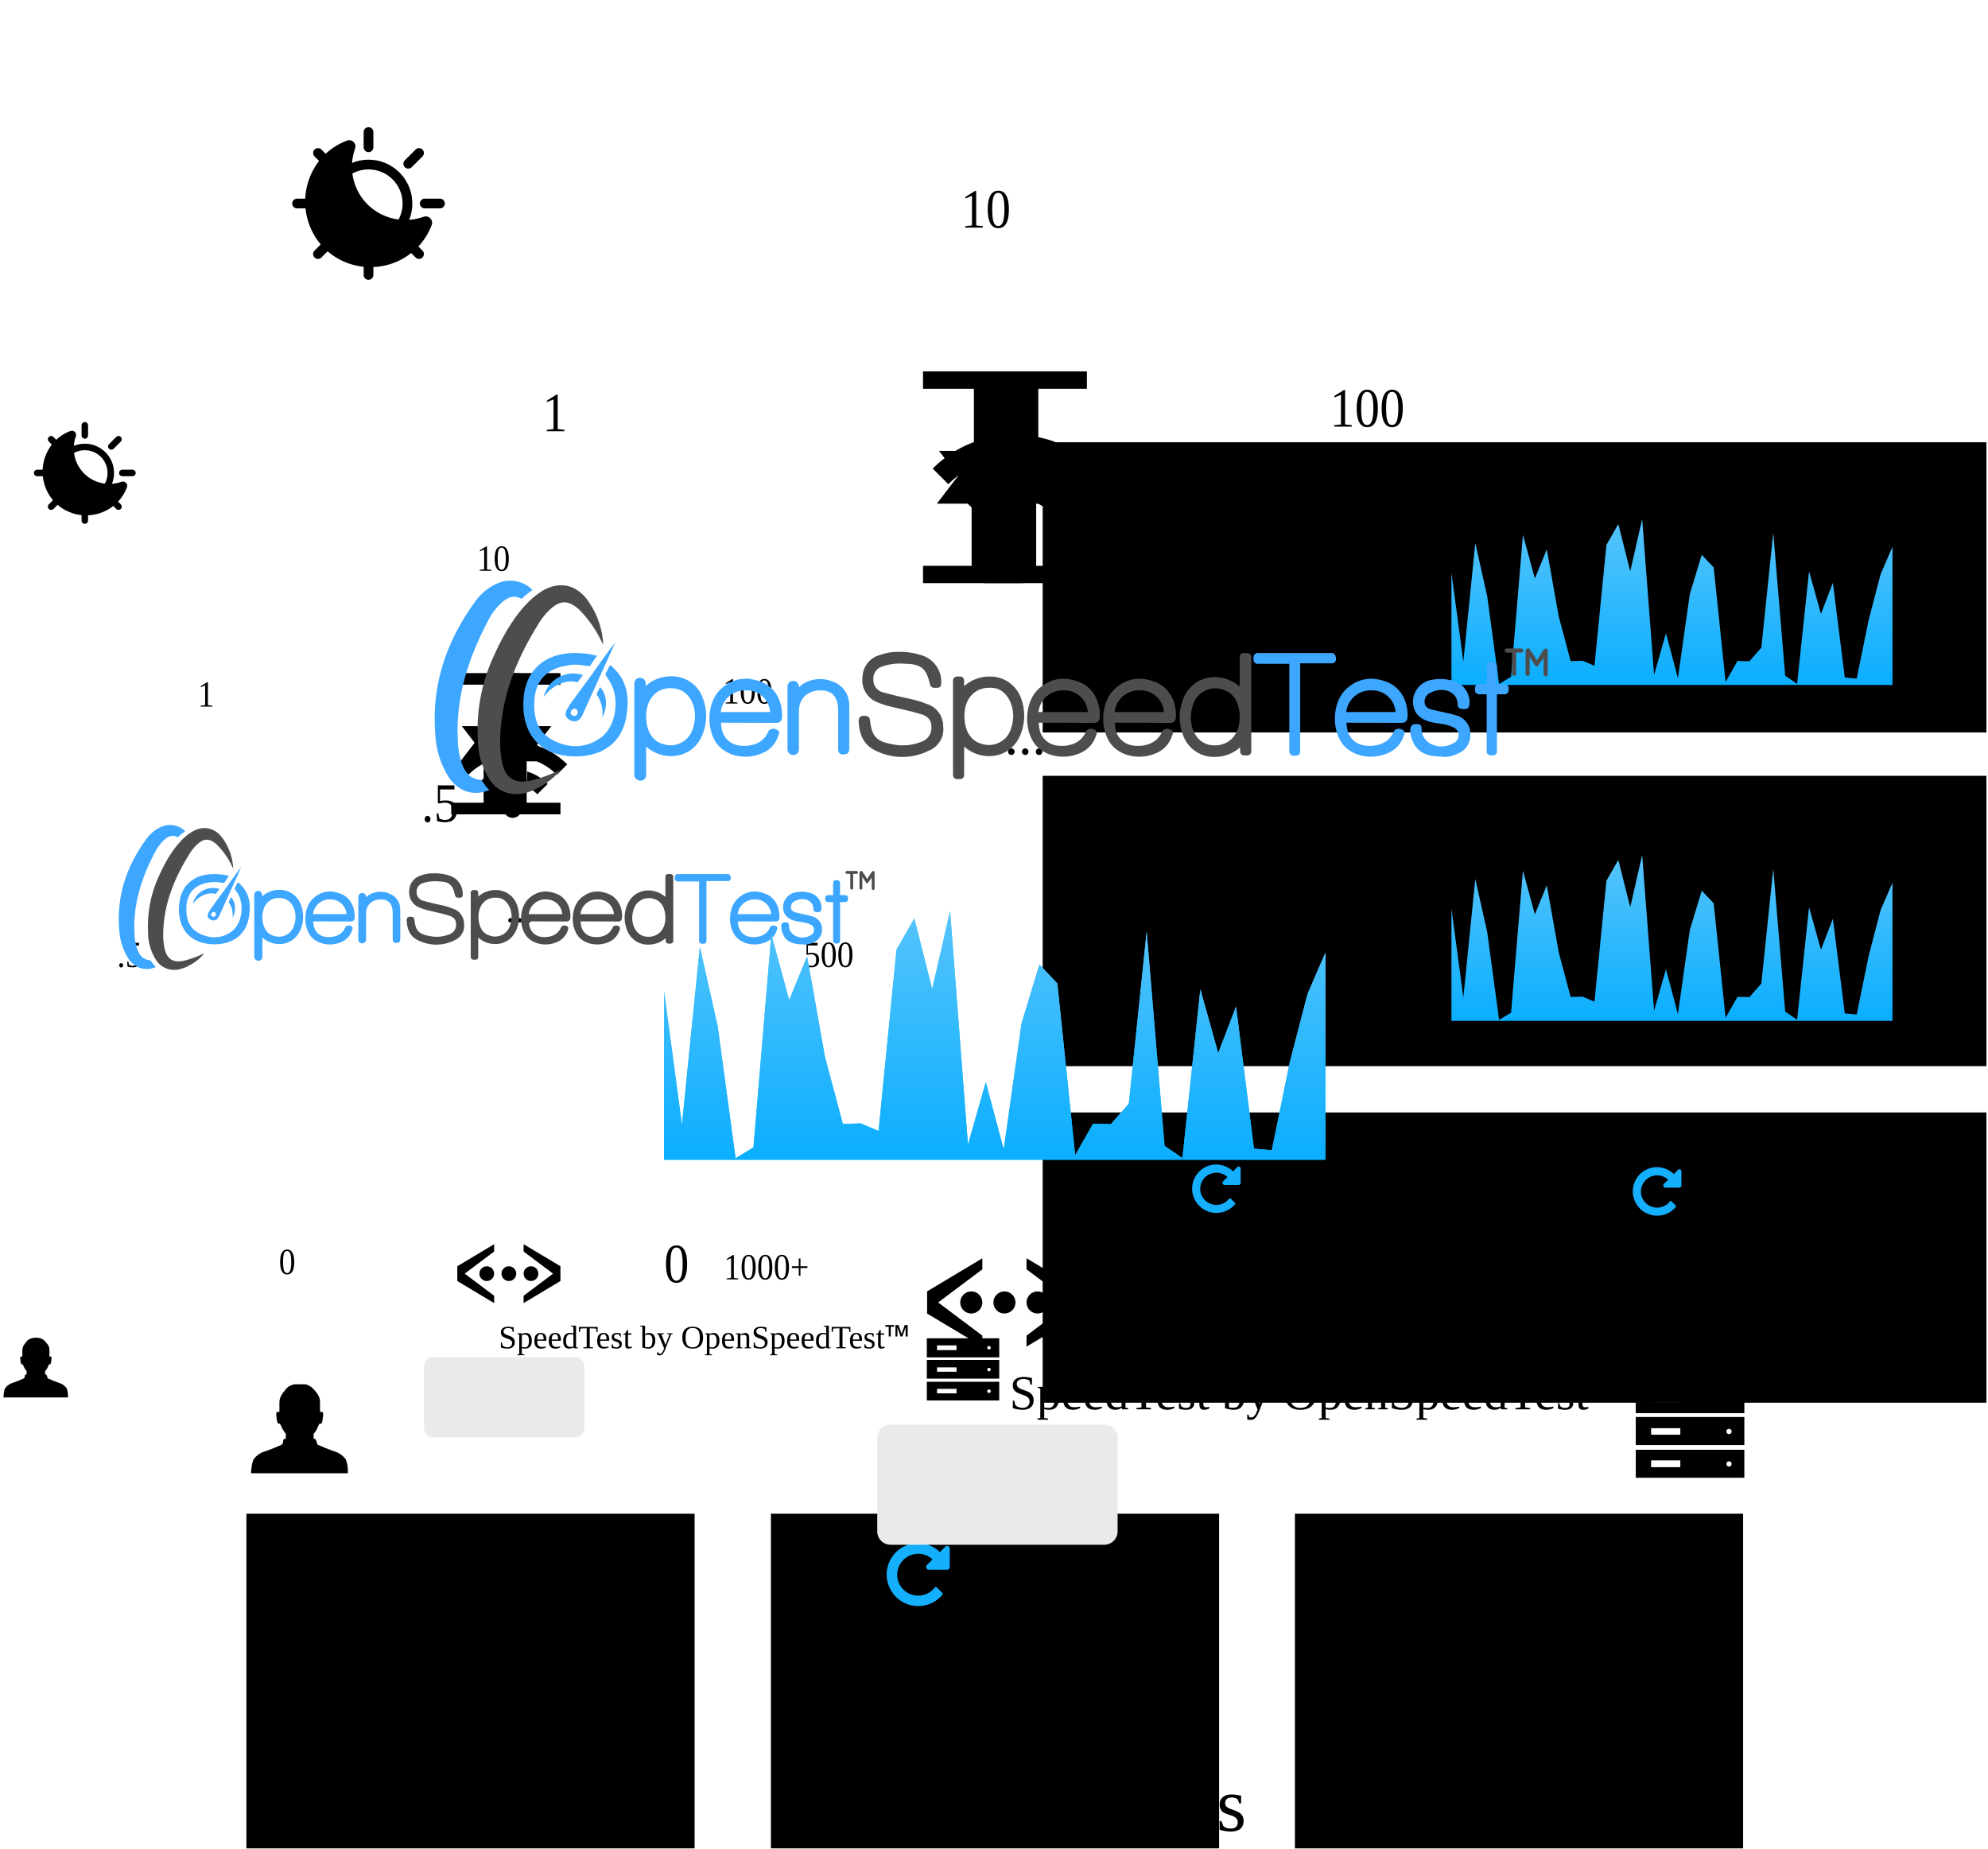
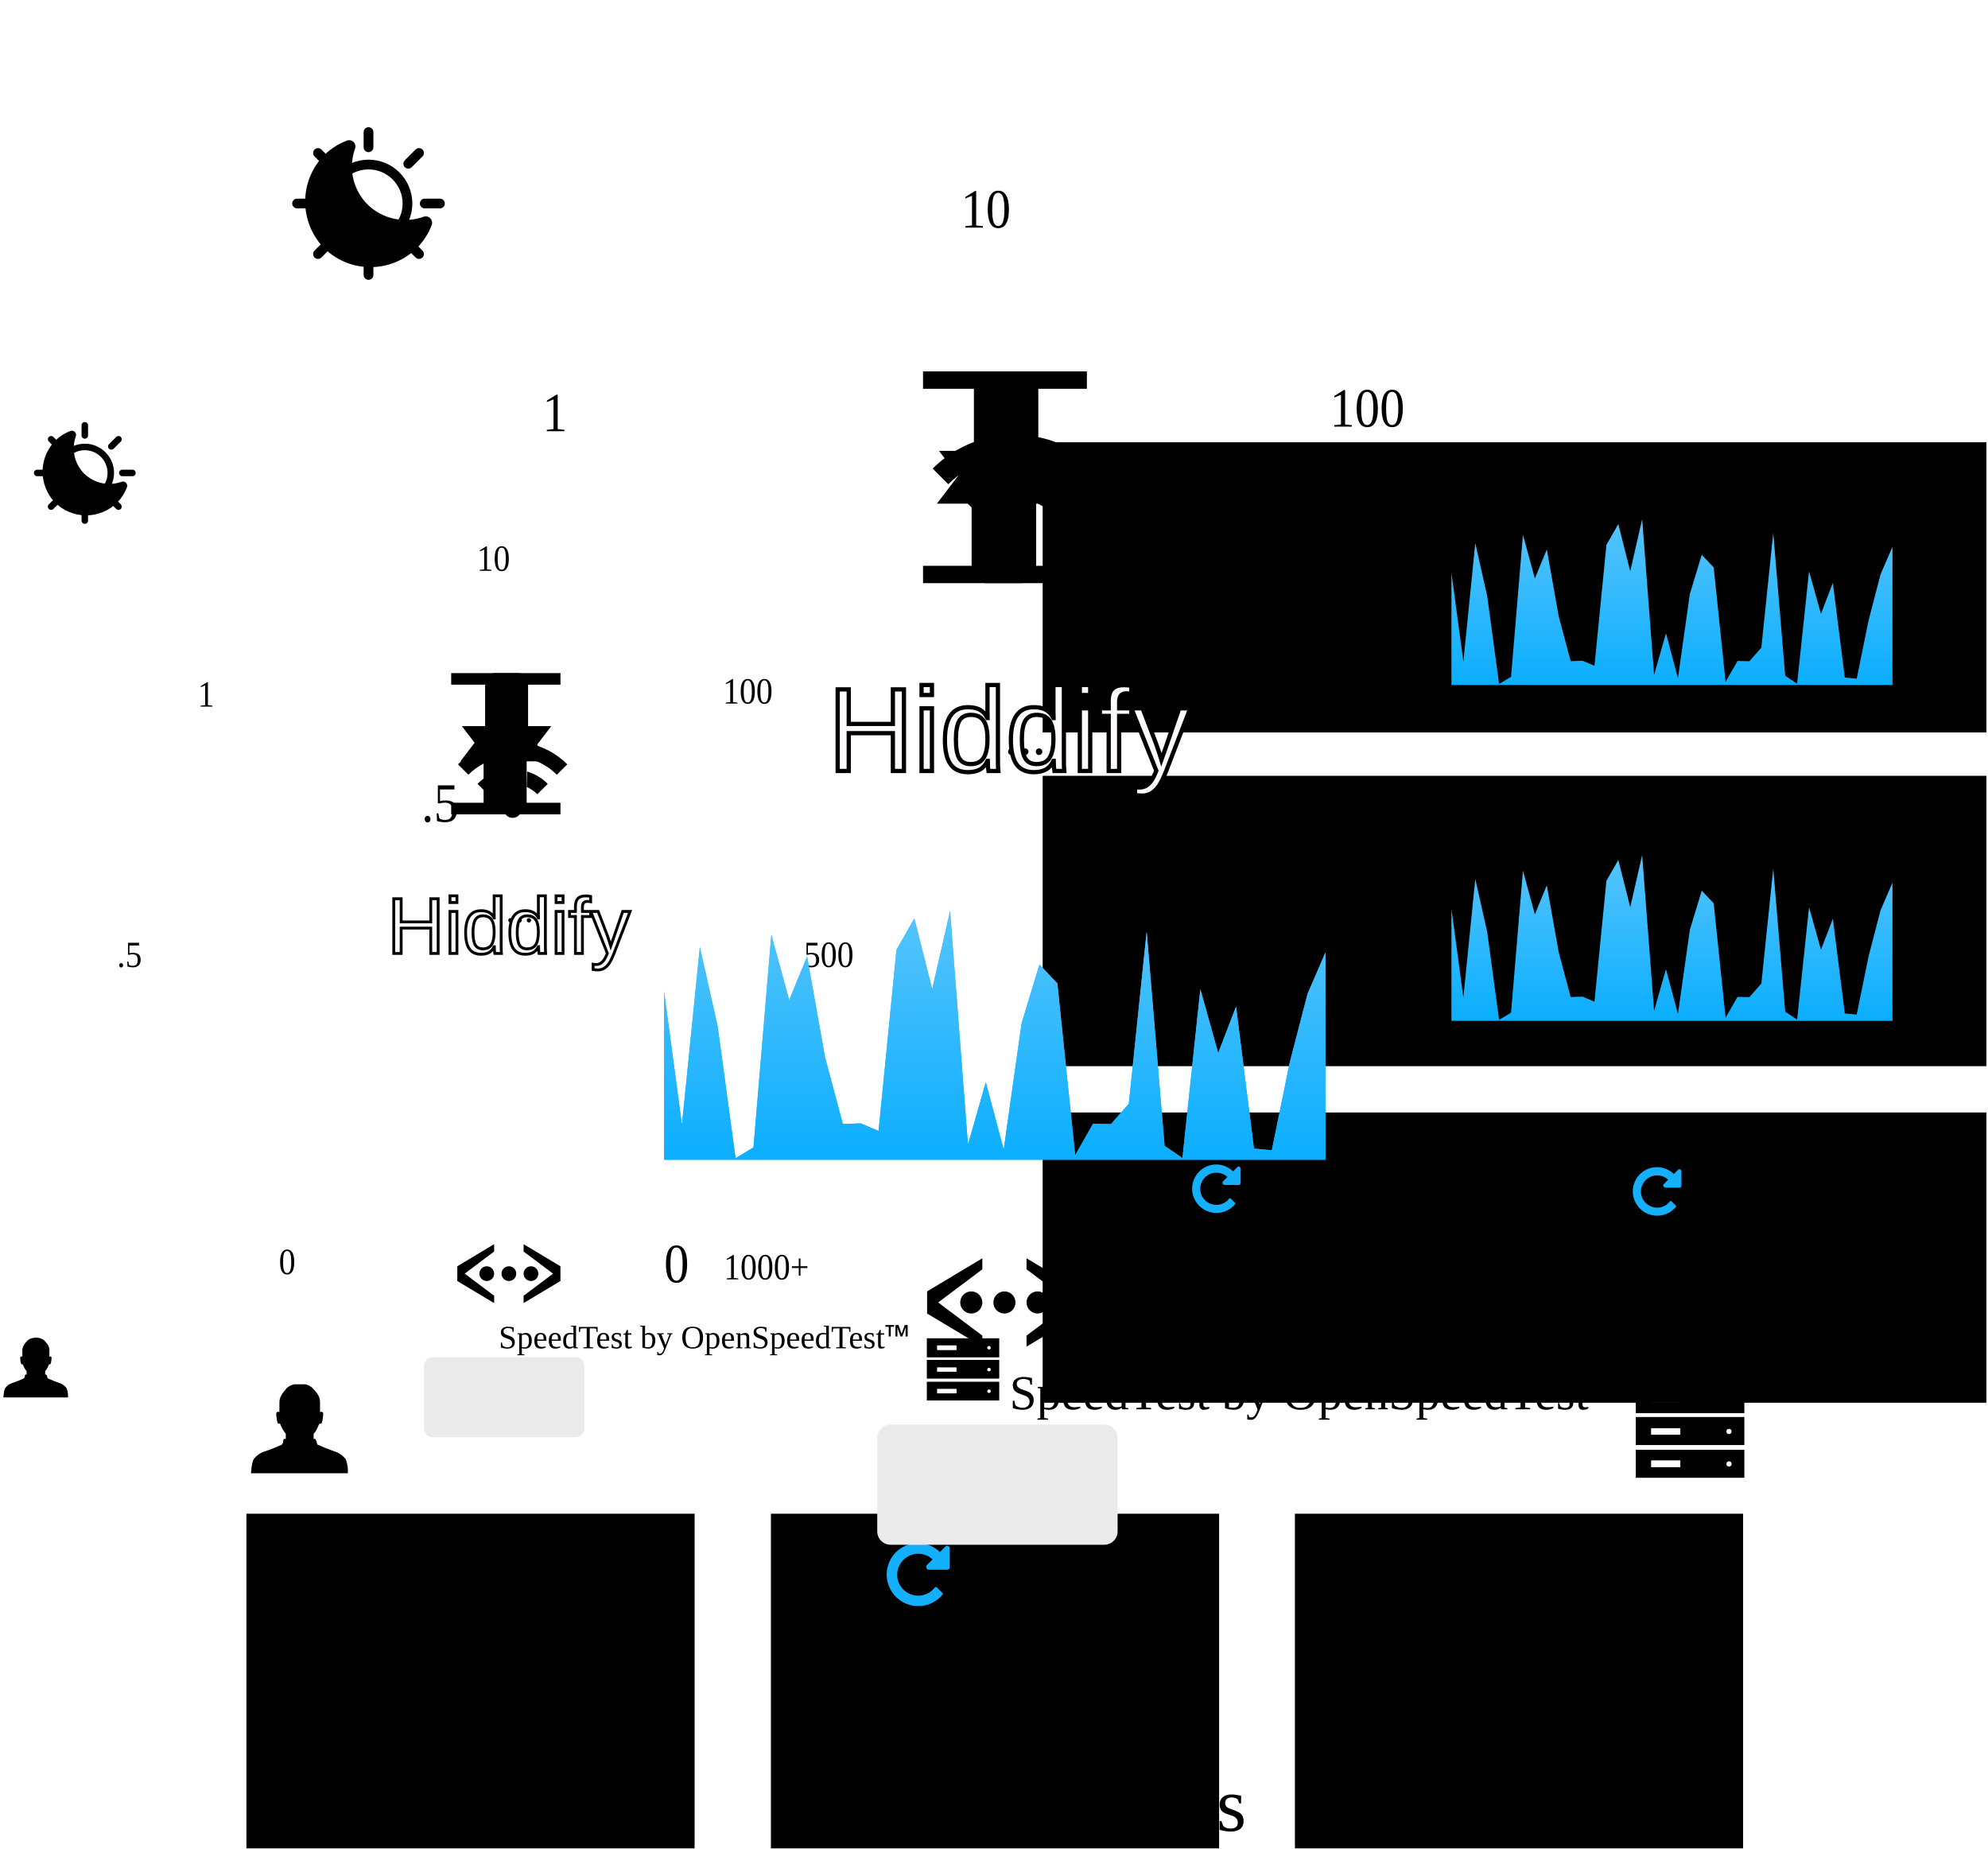
<svg xmlns="http://www.w3.org/2000/svg" xmlns:xlink="http://www.w3.org/1999/xlink" version="1.1" id="OpenSpeedtest" class="openSpeedtestApp">
-   <symbol id="logo" viewBox="0 0 262.79 50.38">
-     <a target="_blank" href="http://openspeedtest.com?ref=Self-Hosted-Intro&amp;run=5">
-       <g>
-         <path d="M39.77,15.17A27,27,0,0,0,34,6.71c-2.49-2.13-4.33-2.13-6.68,0a15.2,15.2,0,0,0-2.55,3.06c-5.4,8.59-9.17,17.68-9.31,28a22.39,22.39,0,0,0,.5,5.33C16.83,46.7,19,48,22.66,47.2a32.27,32.27,0,0,0,7-2.56c-1.78,2.63-6.47,5.4-9.38,5.68a7.44,7.44,0,0,1-7.46-3.62,17.59,17.59,0,0,1-2.62-9.16A41.31,41.31,0,0,1,13.42,19C15.55,14.1,18,9.41,21.66,5.51a18.35,18.35,0,0,1,3.91-3.2C29.33.18,33,.82,35.72,4.09a19.33,19.33,0,0,1,4,9.94Z" style="fill: #4d4d4d" />
-         <path d="M12.93,49.4C9.16,51,5.47,49.76,3.2,46.2A20.53,20.53,0,0,1,.21,37C-.92,25.11,2.56,14.6,9.45,5.08A12.69,12.69,0,0,1,15.06.53a7.51,7.51,0,0,1,7.31,1,5.17,5.17,0,0,1,.71.71A14.47,14.47,0,0,0,20.53,4.3c-2.21-1.28-3.84.14-4.76.92a14.34,14.34,0,0,0-3,3.91C8,18.08,4.9,27.52,5.47,37.89a17.58,17.58,0,0,0,1,5.4c.71,1.85,1.71,3.48,4.48,3.77C11.15,47.06,12,48.69,12.93,49.4Z" style="fill: #3da6ff" />
-         <path d="M109.31,16.8a16.31,16.31,0,0,1,6,.92A6.55,6.55,0,0,1,119.61,24c0,.78-.15,1.28-1,1.28s-1.42.14-1.7-.92c-.86-3.77-2.13-4.69-6-4.76a12.92,12.92,0,0,0-5,.57,3,3,0,0,0-2.34,3.19A3,3,0,0,0,106,26.39c2.48.71,4.9,1.21,7.39,1.77a22,22,0,0,1,2.77.93,5.47,5.47,0,0,1,3.9,5.25,5.44,5.44,0,0,1-3.34,5.76,14,14,0,0,1-12.35.14c-3-1.28-4.12-3.84-4.27-7,0-.93.36-1.35,1.28-1.35s1.35.28,1.42,1.21c.43,3.76,1.64,4.9,5.4,5.54a11.78,11.78,0,0,0,6.61-.57,3.45,3.45,0,0,0,2.48-3.48c0-1.64-.78-2.63-2.63-3.13-2.34-.71-4.83-1.21-7.17-1.77a22.21,22.21,0,0,1-3-1,5.61,5.61,0,0,1-3.48-6,5.55,5.55,0,0,1,4.26-5.19A11.35,11.35,0,0,1,109.31,16.8Z" style="fill: #4d4d4d" />
-         <path d="M237.65,41.52c-3.84,0-6-1.35-6.89-4.05a5.87,5.87,0,0,1-.43-2.2c0-.86.36-1.42,1.28-1.42S233,33.92,233,35c0,3.55,4.41,5.26,7.53,3.34a2,2,0,0,0,1.21-1.92,2,2,0,0,0-1.35-1.84c-1.49-.79-3.2-.79-4.9-1.14-3.2-.71-4.76-2.56-4.48-5.61a5.37,5.37,0,0,1,4.69-4.48,10.83,10.83,0,0,1,4.76.29,5.24,5.24,0,0,1,3.84,5.54c-.08.78-.43,1.13-1.14,1.13s-1.63-.07-1.63-.92c.07-3.34-3.56-4.4-6.33-3a2.31,2.31,0,0,0-1.49,2.34c.07,1.14.93,1.49,1.78,1.71,1.85.49,3.83.78,5.68,1.35a4.49,4.49,0,0,1,3.34,4.54,4.62,4.62,0,0,1-3.13,4.55A6,6,0,0,1,237.65,41.52Z" style="fill: #3da6ff" />
-         <path d="M35,22.27,33.74,24c-2.35-.78-5.83.43-8,3.48A7.15,7.15,0,0,1,35,22.27Z" style="fill: #3da6ff" />
-         <path d="M39.56,32.35a7.75,7.75,0,0,0-1.35-5.54l.85-1.7C40.7,26.89,40.91,29.73,39.56,32.35Z" style="fill: #3da6ff" />
-         <path d="M262.79,17.65h0V16.8c0-.36,0-.71-.35-.78s-.57.28-.78.5c-.43.71-.93,1.42-1.42,2.27-.57-.85-1-1.64-1.5-2.27-.14-.29-.35-.71-.78-.5s-.42.42-.42.78V22a.53.53,0,0,0,.49.5h0a.53.53,0,0,0,.5-.5v-4l1.35,2.13c.14.14.43.28.57,0l1.35-1.85v3.84a.53.53,0,0,0,.5.49h0a.53.53,0,0,0,.49-.49V17.72h0Z" style="fill: #4d4d4d" />
-         <path d="M256.54,16h-3.41a.53.53,0,0,0-.49.49h0a.53.53,0,0,0,.49.5h1.21v5a.54.54,0,0,0,.5.5h0a.54.54,0,0,0,.5-.5v-5h1.2a.53.53,0,0,0,.5-.5h0A.59.59,0,0,0,256.54,16Z" style="fill: #4d4d4d" />
-         <path d="M252.64,24.4h-1.85V20.14a1,1,0,0,0-.92-.93h-.57a1,1,0,0,0-.93.93V24.4h-1.84a.94.94,0,0,0-.92.92v.57a.93.93,0,0,0,.92.92h1.84v13.5a.94.94,0,0,0,.93.92h.57a.94.94,0,0,0,.92-.92V26.81h1.85a.94.94,0,0,0,.92-.92v-.57A.94.94,0,0,0,252.64,24.4Z" style="fill: #3da6ff" />
-         <path d="M212.72,18a1,1,0,0,0-.92-.93H194.25a1,1,0,0,0-.92.93v.71a.94.94,0,0,0,.92.92h7.53V40.38a.94.94,0,0,0,.93.92h.71a.94.94,0,0,0,.92-.92V19.5h7.53a.94.94,0,0,0,.92-.92V18Z" style="fill: #3da6ff" />
-         <path d="M190.06,39.31v0Z" style="fill: #7c7c7c" />
-         <path d="M190.06,18v7c-4.4-3.84-11.43-2.77-13.49,3.34a11.48,11.48,0,0,0,.07,8,7.72,7.72,0,0,0,7.53,5.26,8.84,8.84,0,0,0,6-2.27h0v1a.94.94,0,0,0,.93.92h.78a.93.93,0,0,0,.92-.92V18a.94.94,0,0,0-.92-.93h-.78A.92.92,0,0,0,190.06,18Zm-6.82,20.81a4.79,4.79,0,0,1-1.13-.29c-3.06-1.2-4.41-5.39-3.06-9.23a5.49,5.49,0,0,1,7.11-3.55c2.48.71,3.9,3.12,3.9,6.53C190.06,36.62,187.22,39.31,183.24,38.82Z" style="fill: #4d4d4d" />
-         <path d="M48.58,47.2h0a1.31,1.31,0,0,0,1.35-1.35V39.17c4.4,3.84,11.43,2.77,13.49-3.34a11.48,11.48,0,0,0-.07-8,7.7,7.7,0,0,0-7.52-5.26,8.83,8.83,0,0,0-6,2.28h0v-.57a1.31,1.31,0,0,0-1.35-1.35h0a1.31,1.31,0,0,0-1.35,1.35V45.78A1.42,1.42,0,0,0,48.58,47.2Zm8.17-21.74a6,6,0,0,1,1.13.29c3.06,1.21,4.41,5.4,3.06,9.23a5.47,5.47,0,0,1-7.1,3.55c-2.49-.71-3.91-3.12-3.91-6.53C49.93,27.67,52.7,24.83,56.75,25.46Z" style="fill: #3da6ff" />
-         <path d="M228.06,33.56c1.21.07,1.64-.5,1.64-1.63.07-3.55-1.64-6.61-4.55-7.89-3.41-1.42-6.68-1.27-9.66,1.28-3.34,2.77-3.91,9-1.42,12.86,2.13,3.19,7,4.33,11.08,2.48a6.57,6.57,0,0,0,3.62-4c.29-.57.36-1.28-.35-1.5a1.51,1.51,0,0,0-1.78.15c-.28.28-.35.71-.57,1-1.13,2.06-3.83,3.05-6.74,2.56a4.77,4.77,0,0,1-3.91-4,10.21,10.21,0,0,1-.14-1.35ZM215.21,31a5.92,5.92,0,0,1,.92-2.55h0a5.81,5.81,0,0,1,5.26-2.56A5.46,5.46,0,0,1,226.85,31Z" style="fill: #3da6ff" />
-         <path d="M173.37,33.56c1.21.07,1.64-.5,1.64-1.63.07-3.55-1.64-6.61-4.55-7.89-3.41-1.42-6.68-1.27-9.66,1.28-3.34,2.77-3.91,9-1.42,12.86,2.13,3.19,7,4.33,11.08,2.48a6.57,6.57,0,0,0,3.62-4c.29-.57.36-1.28-.35-1.5a1.51,1.51,0,0,0-1.78.15c-.28.28-.35.71-.57,1-1.13,2.06-3.83,3.05-6.74,2.56a4.77,4.77,0,0,1-3.91-4,10.21,10.21,0,0,1-.14-1.35ZM160.52,31a5.92,5.92,0,0,1,.92-2.55h0a5.81,5.81,0,0,1,5.26-2.56A5.46,5.46,0,0,1,172.16,31Z" style="fill: #4d4d4d" />
-         <path d="M155.4,33.56c1.21.07,1.64-.5,1.64-1.63.07-3.55-1.64-6.61-4.55-7.89-3.41-1.42-6.68-1.27-9.66,1.28-3.34,2.77-3.91,9-1.42,12.86,2.13,3.19,7,4.33,11.08,2.48a6.57,6.57,0,0,0,3.62-4c.29-.57.36-1.28-.35-1.5a1.51,1.51,0,0,0-1.78.15c-.28.28-.35.71-.57,1-1.13,2.06-3.83,3.05-6.74,2.56a4.77,4.77,0,0,1-3.91-4,10.21,10.21,0,0,1-.14-1.35ZM142.55,31a5.92,5.92,0,0,1,.92-2.55h0a5.81,5.81,0,0,1,5.26-2.56A5.49,5.49,0,0,1,154.2,31Z" style="fill: #4d4d4d" />
-         <path d="M80.4,33.56c1.21.07,1.63-.5,1.63-1.63.07-3.55-1.63-6.61-4.54-7.89-3.41-1.42-6.68-1.27-9.66,1.28-3.34,2.77-3.91,9-1.42,12.86,2.13,3.19,7,4.33,11.08,2.48a6.6,6.6,0,0,0,3.62-4c.28-.57.36-1.28-.36-1.5a1.49,1.49,0,0,0-1.77.15c-.28.28-.36.71-.57,1-1.14,2.06-3.83,3.05-6.75,2.56a4.75,4.75,0,0,1-3.9-4,10.21,10.21,0,0,1-.14-1.35ZM67.54,31a5.88,5.88,0,0,1,.93-2.55h0a5.8,5.8,0,0,1,5.25-2.56A5.46,5.46,0,0,1,79.19,31Z" style="fill: #3da6ff" />
-         <path d="M97.87,29.51A5.77,5.77,0,0,0,94,23.83a7.7,7.7,0,0,0-7,.5,8.08,8.08,0,0,0-1,.85V25a1.35,1.35,0,1,0-2.7,0V39.81a1.35,1.35,0,0,0,2.7,0V30.65c.07-3,2.2-4.83,5.26-4.76,2.7.07,4,1.63,4,4.76v8.88c0,.92.15,1.49,1.28,1.49s1.35-.71,1.35-1.49C97.87,36.26,97.94,32.92,97.87,29.51Z" style="fill: #3da6ff" />
-         <path d="M86,32.07v0Z" style="fill: #3da6ff" />
-         <path d="M45.38,31.22c-1,8.66-8.16,10.86-14.13,10.15C23.65,40.52,20.38,34.7,21,27.74c.57-7.6,6.32-11.3,13.92-10.59a10.89,10.89,0,0,1,1.5.15c.78.14,1.91.42,1.91.42l-1.2,1.71-.43.71-1.21-.07A9.87,9.87,0,0,0,31.39,20c-5.11.78-7.81,3.76-7.88,9-.07,3.76,1,7,4.69,8.8s7.6,1.78,11.08-.78,4.54-9.09,2.13-13.14l-1.14-1.77,1.14-2.21C45.17,22.91,46,26.89,45.38,31.22Z" style="fill: #3da6ff" />
-         <path d="M41.34,16.23h0c-3.13,4.41-6.25,8.74-9.52,13.14l-.14.29c-.07.07-.07.14-.15.28-.92,1.28-.85,2.2.29,2.91s2.34.36,3-1c2.28-5,4.55-10.09,6.89-15.2l.93-2.06ZM33.67,31.57a1,1,0,0,1-.72.36.83.83,0,0,1-.85-.85,1,1,0,0,1,.85-.86.81.81,0,0,1,.72.36A1.22,1.22,0,0,1,33.67,31.57Z" style="fill: #3da6ff" />
-         <path d="M136.08,34.91a5.46,5.46,0,0,1-7.1,3.55c-2.48-.71-3.91-3.12-3.91-6.53,0-4.41,2.77-7.1,6.89-6.61a4.75,4.75,0,0,1,1.14.29C136,26.89,137.43,31.15,136.08,34.91Zm2.42-7A7.72,7.72,0,0,0,131,22.62a8.85,8.85,0,0,0-6,2.28V23.55a.94.94,0,0,0-.92-.93h-.78a.94.94,0,0,0-.92.93V45.92a.93.93,0,0,0,.92.92h.78a.93.93,0,0,0,.92-.92V39.17c4.41,3.84,11.44,2.77,13.5-3.34A11.79,11.79,0,0,0,138.5,27.88Z" style="fill: #4d4d4d" />
-       </g>
+   <symbol id="logo" viewBox="0 0 262.79 60">
+     <a target="_blank" href="https://github.com/hiddify/hiddify-config/wiki">
+       <text style="fill: rgb(255, 251, 251); font-family: Arial, sans-serif; font-size: 28px; white-space: pre; stroke: rgb(0,0,0);stroke-width: 1px;" dx="92.854" dy="49.732">Hiddify</text>
      <rect fill="transparent" x="0" y="0" width="265" height="60" />
    </a>
  </symbol>
  <symbol id="mainGaugebg" viewBox="0 0 295.93 270.18">
    <path fill="none" d="M64.32,256.41a137,137,0,1,1,192.09-24.8l-.07.09a134.45,134.45,0,0,1-24.71,24.71" />
  </symbol>
  <symbol id="mainGaugeBlue" viewBox="0 0 295.93 270.18">
    <path fill="none" d="M64.32,256.41a137,137,0,1,1,192.09-24.8l-.07.09a134.45,134.45,0,0,1-24.71,24.71" />
  </symbol>
  <symbol id="mainGaugeWhite" viewBox="0 0 295.93 270.18">
    <path fill="none" d="M64.32,256.41a137,137,0,1,1,192.09-24.8l-.07.09a134.45,134.45,0,0,1-24.71,24.71" />
  </symbol>
  <symbol id="oDoMeter" viewBox="0 0 295.93 270.18">
    <text transform="translate(76.34 264.28) scale(0.9 1)">0</text>
    <text transform="translate(23.81 164.6) scale(0.9 1)">.5</text>
    <text transform="translate(50.01 80.11) scale(0.9 1)">1</text>
    <text transform="translate(140.58 36.04) scale(0.9 1)">10</text>
    <text transform="translate(220.43 79.11) scale(0.9 1)">100</text>
    <text transform="translate(246.71 164.6) scale(0.9 1)">500</text>
    <text id="oDoTopSpeed" class="oDoTop-Speed" transform="translate(220.71 265.99) scale(0.9 1)">1000+</text>
    <text id="oDoLiveSpeed" class="oDoLive-Speed" transform="translate(150 150) scale(1 1)">...</text>
    <text id="oDoLiveStatus" class="oDoLive-Status" transform="translate(151 170) scale(1 1)" />
  </symbol>
  <symbol id="progressBar" viewBox="0 0 293.53 18.38">
    <defs>
      <symbol id="personLeft" class="uiBg" viewBox="0 0 33.46 30.9">
        <path d="M32.7,4.8a7.81,7.81,0,0,1-4.1,2.8,61.42,61.42,0,0,0-5.7,2.3s-.1.3-.4,1.3-.9.6-.9.6v1.8a6.15,6.15,0,0,1,1.2,1.8,14.72,14.72,0,0,0,.8,1.7h.5c.5,0,.7,1.9.8,3.2s-1.1.8-1.1.8v3.2c0,1.9-.5,2.8-2.3,4.8s-4.7,1.8-4.7,1.8-3.1.1-4.7-1.8-2.3-3-2.3-4.8V21.1s-1.2.5-1.1-.8.3-3.2.8-3.2H10s.3-.6.8-1.7A9.62,9.62,0,0,1,12,13.6V11.8s-.8.4-.9-.6a2.26,2.26,0,0,0-.4-1.3A61.42,61.42,0,0,0,5,7.6,7.41,7.41,0,0,1,.9,4.8C.2,3.6,0,0,0,0H33.4A11.7,11.7,0,0,1,32.7,4.8Z" />
      </symbol>
      <symbol id="progressElement" class="uiBg" viewBox="0 0 409.31 10.48">
        <line id="progressbg" class="progressbg" x1="5" y1="5" x2="405" y2="5" />
      </symbol>
      <symbol id="doc" class="uiBg" viewBox="0 0 36.8 31.6">
        <path d="M0,31.6V21.9H36.8v9.7Zm15.1-6H5.2V28h9.9Zm16.5.3a.9.9,0,1,0,.9.9A.9.9,0,0,0,31.6,25.9Z" />
        <path d="M0,20.6V11.1H36.8v9.5Zm15.1-6H5.2v2.2h9.9Zm16.5.2a.9.9,0,1,0,.9.9A.9.9,0,0,0,31.6,14.8Z" />
        <path d="M0,9.5V0H36.8V9.5ZM15.1,3.6H5.2V5.9h9.9Zm16.5.2a.9.9,0,1,0,.9.9A.9.9,0,0,0,31.6,3.8Z" />
      </symbol>
    </defs>
    <g id="Progress">
      <g>
        <use width="33.46" height="30.9" transform="matrix(0.57, 0, 0, -0.57, 0, 17.49)" xlink:href="#personLeft" />
        <use width="409.31" height="10.48" transform="matrix(0.57, 0, 0, -0.57, 28.35, 13.39)" xlink:href="#progressElement" />
        <use width="36.8" height="31.6" transform="matrix(0.58, 0, 0, -0.58, 272.2, 18.38)" xlink:href="#doc" />
      </g>
    </g>
  </symbol>
  <symbol id="upSymbol" viewBox="0 0 32.21 41.62">
    <g>
      <path d="M2.71,26H9.55V38.55a2.93,2.93,0,0,0,2.78,3.07h7.13a2.94,2.94,0,0,0,2.78-3.07V26h6.84L15.89,8.8Z" />
      <rect width="32.21" height="3.41" />
    </g>
  </symbol>
  <symbol id="downSymbol" viewBox="0 0 32.21 41.62">
    <g>
      <path d="M29.51,15.62H22.66V3.08A2.94,2.94,0,0,0,19.88,0H12.76A2.94,2.94,0,0,0,10,3.08V15.62H3.14l13.18,17.2Z" />
      <rect y="38.21" width="32.21" height="3.41" />
    </g>
  </symbol>
  <symbol id="resultCard" viewBox="0 0 278.13 85.49">
    <g>
      <rect width="278.13" height="85.49" />
    </g>
  </symbol>
  <symbol id="resultCardMob" viewBox="0 0 88.1 65.79">
    <g>
      <rect width="88.1" height="65.79" />
    </g>
  </symbol>
  <symbol id="downloadRc1" viewBox="0 0 66.93 13.85">
    <g>
      <text transform="translate(0 10.52)" class="rtext">DOWNLOAD</text>
    </g>
  </symbol>
  <symbol id="uploadRc2" viewBox="0 0 46.73 13.85">
    <g>
      <text transform="translate(0 10.52)" class="rtext">UPLOAD</text>
    </g>
  </symbol>
  <symbol id="pingSymbol" viewBox="0 0 14.28 14.28">
    <g>
      <path d="M13.92.64a.55.55,0,0,0-.65.13L12.06,2A7.21,7.21,0,0,0,9.79.52a7,7,0,0,0-5.42,0,7,7,0,0,0-3.8,3.8,7,7,0,0,0,0,5.54,7.23,7.23,0,0,0,1.52,2.28,7.25,7.25,0,0,0,2.28,1.53,6.89,6.89,0,0,0,2.77.56,7.12,7.12,0,0,0,5.5-2.57.31.31,0,0,0,.07-.21.23.23,0,0,0-.09-.19L11.35,10a.36.36,0,0,0-.24-.09.27.27,0,0,0-.21.11,4.61,4.61,0,0,1-1.67,1.37,4.68,4.68,0,0,1-2.09.48,4.75,4.75,0,0,1-3.36-1.39A4.84,4.84,0,0,1,2.76,9a4.68,4.68,0,0,1-.38-1.85A4.63,4.63,0,0,1,2.76,5.3,4.74,4.74,0,0,1,5.3,2.76a4.72,4.72,0,0,1,5.09.9L9.1,4.94A.54.54,0,0,0,9,5.58.56.56,0,0,0,9.52,6h4.17a.61.61,0,0,0,.42-.17.57.57,0,0,0,.17-.42V1.19a.56.56,0,0,0-.36-.55Z" style="fill: #14b0fe" />
    </g>
  </symbol>
  <symbol id="pingRc3" viewBox="0 0 28.43 13.85">
    <g>
      <text transform="translate(0 10.52)" class="rtext">PING</text>
    </g>
  </symbol>
  <symbol id="jitterRc3" viewBox="0 0 39.95 13.85">
    <text class="rtext" transform="translate(0 9.64)">JITTER</text>
  </symbol>
  <symbol id="downResultC1" viewBox="0 0 53.35 39.8">
    <text id="downResult" transform="translate(0 20.07)" class="rtextnum">---</text>
    <text x="0" y="35" class="rtextmbms">Mbps</text>
  </symbol>
  <symbol id="upResultC2" viewBox="0 0 53.35 39.8">
    <text id="upRestxt" transform="translate(0 20.07)" class="rtextnum">---</text>
    <text x="0" y="36.09" class="rtextmbms">Mbps</text>
  </symbol>
  <symbol id="pingResultC3" viewBox="0 0 40.01 39.79">
    <text transform="translate(0 20.07)" id="pingResult" class="rtextnum">--</text>
    <text x="0" y="35" class="rtextmbms">ms</text>
  </symbol>
  <symbol id="jitterResultC3" viewBox="0 0 21.99 39.79">
    <text id="jitterDesk" transform="translate(2.33 20.07)" class="rtextnum">--</text>
    <text x="2" y="35" xml:space="preserve" class="rtextmbms">ms</text>
  </symbol>
  <symbol style="fill: url(#gradient)" id="graphc1" viewBox="0 0 200 100">
    <polygon points="0,50 0.00,16.91 3.51,43.13 7.03,8.17 10.54,23.80 14.05,49.71 17.57,47.57 21.08,5.73 24.59,18.61 28.11,10.03 31.62,29.77 35.14,42.97 38.65,42.85 42.16,44.34 45.68,8.71 49.19,2.56 52.70,16.48 56.22,1.10 59.73,47.04 63.24,34.75 66.76,48.00 70.27,23.19 73.78,11.62 77.30,15.34 80.81,49.09 84.32,42.92 87.84,42.99 91.35,38.99 94.86,5.15 98.38,47.27 101.89,49.66 105.41,16.49 108.92,29.03 112.43,19.89 115.95,47.80 119.46,48.13 122.97,30.92 126.49,17.38 130.00,9.27 130,50" class="line" />
  </symbol>
  <symbol style="fill: url(#gradient)" id="graphc2" viewBox="0 0 200 100">
    <polygon points="0,50 0.00,16.91 3.51,43.13 7.03,8.17 10.54,23.80 14.05,49.71 17.57,47.57 21.08,5.73 24.59,18.61 28.11,10.03 31.62,29.77 35.14,42.97 38.65,42.85 42.16,44.34 45.68,8.71 49.19,2.56 52.70,16.48 56.22,1.10 59.73,47.04 63.24,34.75 66.76,48.00 70.27,23.19 73.78,11.62 77.30,15.34 80.81,49.09 84.32,42.92 87.84,42.99 91.35,38.99 94.86,5.15 98.38,47.27 101.89,49.66 105.41,16.49 108.92,29.03 112.43,19.89 115.95,47.80 119.46,48.13 122.97,30.92 126.49,17.38 130.00,9.27 130,50" class="line2" />
  </symbol>
  <symbol id="jitterMob" viewBox="0 0 58.1 35.77">
    <text id="pingMobres" transform="translate(11.07 18.05)" class="rtextnum">--</text>
    <text x="-8" y="33.46" class="rtextmbms">Jitter</text>
    <text id="JitterResultMon" x="17" y="33.46" class="jitter-Mob">--</text>
    <text id="JitterResultms" x="36" y="33.46" class="rtextmbms">ms</text>
  </symbol>
  <symbol id="settings" viewBox="0 0 100 125">
    <rect fill="transparent" x="0" y="25" width="100" height="50" />
    <path d="M36.43,29.64,9.29,50,36.43,70.36v6.78L2.5,56.79V43.21L36.43,22.86Z" />
    <path d="M63.57,70.36,90.71,50,63.57,29.64V22.86L97.5,43.21V56.79L63.57,77.14Z" />
    <circle cx="29.64" cy="50" r="6.79" />
    <circle cx="50" cy="50" r="6.79" />
    <circle cx="70.36" cy="50" r="6.79" />
  </symbol>
  <symbol id="playButton" style="fill: #eaeaea" viewBox="0 0 191.255 191.255">
    <rect width="180" height="90" rx="10" ry="10" class="startButton" />
    <text class="buttonTxt" x="90" y="60">Start</text>
  </symbol>
  <symbol id="introProgress" viewBox="0 0 409.31 10.48">
    <line x1="5" y1="5" x2="405" y2="5" />
  </symbol>
  <symbol id="ConnectError" viewBox="0 0 489.6 489.6">
    <a target="_blank" href="https://openspeedtest.com/FAQ.php?ref=NetworkError">
      <g>
        <g>
          <path d="M179.6,235.6c-33.7,10.3-65.5,28.5-92.2,55.1l46.6,46.6c13.9-13.9,30.1-24.8,47.6-32.5L179.6,235.6z" />
          <path d="M175.8,109C111.3,122,49.9,153.4,0,203.3l46.6,46.6c37.5-37.5,83.1-61.9,131.2-73.7L175.8,109z" />
          <path d="M313.8,109l-2,67.3c48.1,11.8,93.7,36.2,131.2,73.7l46.6-46.6C439.8,153.4,378.3,122,313.8,109z" />
          <path d="M307.9,304.8c17.5,7.7,33.7,18.6,47.7,32.6l46.6-46.6c-26.6-26.6-58.5-44.9-92.2-55.2L307.9,304.8z" />
        </g>
        <circle cx="244.8" cy="403.2" r="40" />
        <g>
          <path d="M260.6,330.4h-31.7c-8.3,0-15.1-6.6-15.3-14.9L206,62.2c-0.3-8.6,6.7-15.8,15.3-15.8h47c8.6,0,15.6,7.1,15.3,15.8                  l-7.7,253.3C275.7,323.8,268.9,330.4,260.6,330.4z" />
        </g>
      </g>
    </a>
  </symbol>
  <symbol class="Your-IP" viewBox="0 0 300 299.12">
    <text id="YourIP" transform="translate(140 228) scale(.8 .8)">SpeedTest by OpenSpeedTest™️</text>
  </symbol>
  <symbol id="light" viewBox="0 0 512 512">
    <g>
      <path d="M256,108.936c-81.091,0-147.064,65.973-147.064,147.064S174.909,403.064,256,403.064S403.064,337.091,403.064,256         S337.091,108.936,256,108.936z M256,370.383c-63.071,0-114.383-51.312-114.383-114.383c0-63.071,51.312-114.383,114.383-114.383         c63.071,0,114.383,51.312,114.383,114.383C370.383,319.071,319.071,370.383,256,370.383z" />
      <path d="M256,83.708c9.024,0,16.34-7.316,16.34-16.34V16.34C272.34,7.316,265.024,0,256,0c-9.024,0-16.34,7.316-16.34,16.34         v51.027C239.66,76.391,246.976,83.708,256,83.708z" />
      <path d="M256,428.292c-9.024,0-16.34,7.316-16.34,16.34v51.027c0,9.024,7.316,16.34,16.34,16.34c9.024,0,16.34-7.316,16.34-16.34         v-51.027C272.34,435.609,265.024,428.292,256,428.292z" />
      <path d="M111.062,134.171c6.38,6.381,16.727,6.381,23.109,0c6.381-6.38,6.381-16.727,0-23.109L98.089,74.981         c-6.38-6.381-16.727-6.381-23.109,0c-6.381,6.38-6.381,16.727,0,23.109L111.062,134.171z" />
      <path d="M400.938,377.829c-6.38-6.381-16.727-6.38-23.109,0c-6.381,6.38-6.381,16.727,0,23.109l36.081,36.082         c6.38,6.382,16.727,6.382,23.109,0c6.382-6.38,6.382-16.727,0-23.109L400.938,377.829z" />
      <path d="M83.708,256c0-9.024-7.316-16.34-16.34-16.34H16.34C7.316,239.66,0,246.976,0,256c0,9.024,7.316,16.34,16.34,16.34         h51.027C76.391,272.34,83.708,265.024,83.708,256z" />
      <path d="M495.66,239.66h-51.027c-9.024,0-16.34,7.316-16.34,16.34c0,9.024,7.316,16.34,16.34,16.34h51.027         c9.024,0,16.34-7.316,16.34-16.34C512,246.976,504.684,239.66,495.66,239.66z" />
      <path d="M111.062,377.829l-36.081,36.082c-6.381,6.382-6.381,16.727,0,23.109c6.38,6.382,16.727,6.383,23.109,0l36.081-36.082         c6.381-6.381,6.381-16.727,0-23.109C127.79,371.447,117.443,371.447,111.062,377.829z" />
      <path d="M400.938,134.171l36.081-36.082c6.382-6.381,6.382-16.727,0-23.109c-6.38-6.381-16.727-6.381-23.109,0l-36.081,36.082         c-6.381,6.381-6.381,16.727,0,23.109C384.21,140.552,394.557,140.553,400.938,134.171z" />
    </g>
    <rect fill="none" width="512" cursor="pointer" pointer-events="visible" height="512" />
  </symbol>
  <symbol id="dark" viewBox="0 0 1024 1024">
    <path d="M524.8 938.667h-4.267a439.893 439.893 0 0 1-313.173-134.4 446.293 446.293 0 0 1-11.093-597.333 432.213 432.213 0 0 1 170.667-116.907 42.667 42.667 0 0 1 45.227 9.387 42.667 42.667 0 0 1 10.24 42.667 358.4 358.4 0 0 0 82.773 375.893 361.387 361.387 0 0 0 376.747 82.773 42.667 42.667 0 0 1 54.187 55.04A433.493 433.493 0 0 1 836.267 810.667a438.613 438.613 0 0 1-311.467 128z" />
  </symbol>
  <a id="resultsData">
    <svg class="Desktop" viewBox="0 0 586 346">
      <g id="UI-Desk">
        <use id="mainGaugebg-Desk" class="main-Gaugebg" xlink:href="#mainGaugebg" x="10.28" y="36.11" width="273.94" height="245.39" />
        <use id="mainGaugeBlue-Desk" class="main-GaugeBlue" xlink:href="#mainGaugeBlue" x="10.28" y="36.11" width="273.94" height="245.39" />
        <use id="mainGaugeWhite-Desk" class="main-GaugeWhite" xlink:href="#mainGaugeWhite" x="10.28" y="36.11" width="273.94" height="245.39" />
        <use xlink:href="#resultCard" class="Cards" x="307.4" y="31" width="278.1" height="85.5">
						</use>
        <use xlink:href="#resultCard" class="Cards" x="307.4" y="129.3" width="278.1" height="85.5">
						</use>
        <use xlink:href="#resultCard" class="Cards" x="307.4" y="228.5" width="278.1" height="85.5">
						</use>
        <use id="downSymbolDesk" xlink:href="#downSymbol" class="Desktop" x="133" y="99" width="32.21" height="41.62" />
        <use id="upSymbolDesk" xlink:href="#upSymbol" class="Desktop" x="133" y="99" width="32.21" height="41.62" />
        <use id="ConnectErrorDesk" xlink:href="#ConnectError" class="ConnectError" x="135" y="107.8" width="32.21" height="41.62" />
        <use class="oDo-Meter" xlink:href="#oDoMeter" x="10.28" y="36.11" width="273.94" height="245.39" />
        <use xlink:href="#progressBar" x="1" y="295" width="293.53" height="18.38" />
        <use id="progressStatus-Desk" class="intro-Progress" xlink:href="#introProgress" x="29" y="295" width="234" height="21" />
        <use xlink:href="#downloadRc1" x="335.05" y="50.28" width="67" height="16">
						</use>
        <use xlink:href="#uploadRc2" x="345.33" y="145.2" width="47" height="16">
						</use>
        <use xlink:href="#pingSymbol" x="351.4" y="243.8" width="14.3" height="14.4" />
        <use xlink:href="#pingSymbol" x="481.3" y="244.6" width="14.33" height="14.4" />
        <use xlink:href="#pingRc3" x="367.01" y="244.68" width="28" height="16">
						</use>
        <use xlink:href="#jitterRc3" x="495.61" y="246.3" width="39.95" height="13.85">
						</use>
        <use xlink:href="#upSymbol" class="Symbol" x="329" y="146.5" width="11.8" height="13.9" />
        <use xlink:href="#downSymbol" class="Symbol" x="318.7" y="51.9" width="11.8" height="13.8" />
        <use xlink:href="#graphc2" x="427.84" y="134" width="200" height="135">
						</use>
        <use xlink:href="#graphc1" x="427.84" y="35" width="200" height="135">
						</use>
        <use xlink:href="#downResultC1" x="298" y="67.21" width="200" height="45.1">
						</use>
        <use xlink:href="#upResultC2" x="298" y="162.13" width="200" height="45.1">
						</use>
        <use xlink:href="#pingResultC3" x="303.73" y="261.55" width="200" height="45.1">
						</use>
        <use xlink:href="#jitterResultC3" x="420.04" y="262.17" width="200" height="45.1">
						</use>
      </g>
      <g id="intro-Desk">
        <use id="logo-Desk" xlink:href="#logo" x="35" y="140" width="222.8" height="50.22" />
        <use id="deskStart" class="deskStart" xlink:href="#mainGaugebg" x="10.28" y="36.11" width="273.94" height="245.39" />
        <use xlink:href="#resultCard" class="Cards" x="307.4" y="31" width="278.1" height="85.5" />
        <use xlink:href="#resultCard" class="Cards" x="307.4" y="228.5" width="278.1" height="85.5" />
        <use xlink:href="#resultCard" class="Cards" x="307.4" y="129.3" width="278.1" height="85.5" />
        <use xlink:href="#downloadRc1" x="335.05" y="50.28" width="67" height="16">
						</use>
        <use xlink:href="#uploadRc2" x="345.33" y="145.2" width="47" height="16">
						</use>
        <use xlink:href="#pingSymbol" x="351.4" y="243.8" width="14.3" height="14.4" />
        <use xlink:href="#pingSymbol" x="481.3" y="244.6" width="14.33" height="14.4" />
        <use xlink:href="#pingRc3" x="367.01" y="244.68" width="28" height="16">
						</use>
        <use xlink:href="#jitterRc3" x="495.61" y="246.3" width="39.95" height="13.85">
						</use>
        <use xlink:href="#upSymbol" class="Symbol" x="329" y="146.5" width="11.8" height="13.9" />
        <use xlink:href="#downSymbol" class="Symbol" x="318.7" y="51.9" width="11.8" height="13.8" />
        <use xlink:href="#graphc2" x="427.84" y="134" width="200" height="135">
						</use>
        <use xlink:href="#graphc1" x="427.84" y="35" width="200" height="135">
						</use>
        <use xlink:href="#downResultC1" x="298" y="67.21" width="200" height="45.1">
						</use>
        <use xlink:href="#upResultC2" x="298" y="162.13" width="200" height="45.1">
						</use>
        <use xlink:href="#pingResultC3" x="303.73" y="261.55" width="200" height="45.1">
						</use>
        <use xlink:href="#jitterResultC3" x="420.04" y="262.17" width="200" height="45.1">
						</use>
        <use id="nightmode" class="darkmode" xlink:href="#dark" x="10" y="25" width="30" height="30" />
        <use id="daymode" class="darkmode" xlink:href="#light" x="10" y="25" width="30" height="30" />
        <use id="startButtonDesk" class="startButton" xlink:href="#playButton" x="125" y="300.6" width="50.2" height="50.2">
						</use>
        <use id="settingsDesk" class="Startsettings" xlink:href="#settings" x="100" y="260" width="100" height="40">
						</use>
        <use class="Desktop" id="ipDesk" xlink:href="#YourIP" x="7" y="70" />
      </g>
    </svg>
    <svg class="Mobile" viewBox="0 0 295.9 363.3">
      <g id="UI-Mob">
        <use id="mainGaugebg-Mob" class="main-Gaugebg" xlink:href="#mainGaugebg" x="11.18" y="12" width="273.94" height="245.39" />
        <use id="mainGaugeBlue-Mob" class="main-GaugeBlue" xlink:href="#mainGaugeBlue" x="11.18" y="12" width="273.94" height="245.39" />
        <use id="mainGaugeWhite-Mob" class="main-GaugeWhite" xlink:href="#mainGaugeWhite" x="11.18" y="12" width="273.94" height="245.39" />
        <use xlink:href="#resultCardMob" class="Cards" x="1" y="297.52" width="88.1" height="65.8">
						</use>
        <use xlink:href="#resultCardMob" class="Cards" x="104.1" y="297.52" width="88.1" height="65.8">
						</use>
        <use xlink:href="#resultCardMob" class="Cards" x="207.1" y="297.52" width="88.1" height="65.8">
						</use>
        <use id="upSymbolMob" xlink:href="#upSymbol" class="Mobile" x="134" y="73" width="32.21" height="41.62" />
        <use id="downSymbolMob" xlink:href="#downSymbol" class="Mobile" x="134" y="73" width="32.21" height="41.62" />
        <use id="ConnectErrorMob" xlink:href="#ConnectError" class="ConnectError" x="135.9" y="74.02" width="32.21" height="41.62" />
        <use class="oDo-Meter" xlink:href="#oDoMeter" x="11.18" y="12" width="273.94" height="245.39" />
        <use xlink:href="#progressBar" x="1.9" y="272.08" width="293.53" height="18.38" />
        <use id="progressStatus-Mob" class="intro-Progress" xlink:href="#introProgress" x="29" y="272" width="234.5" height="21.5" />
        <use xlink:href="#downloadRc1" x="22.36" y="301.63" width="60" height="15">
						</use>
        <use xlink:href="#uploadRc2" x="237.51" y="301.64" width="42" height="15">
						</use>
        <use xlink:href="#pingRc3" x="143.88" y="301.72" width="26" height="15">
						</use>
        <use xlink:href="#upSymbol" class="Symbol" x="221.8" y="303.42" width="12.3" height="10.6" />
        <use xlink:href="#downSymbol" class="Symbol" x="7.7" y="303.42" width="10.6" height="12.4" />
        <use xlink:href="#pingSymbol" x="126.8" y="303.32" width="12.5" height="12.4" />
        <use id="graphMob1" xlink:href="#graphc1" x="83.1" y="160.45" width="200" height="135">
						</use>
        <use id="graphMob2" xlink:href="#graphc2" x="83.1" y="160.45" width="200" height="135">
						</use>
        <use xlink:href="#jitterMob" x="71.14" y="317.65" width="200" height="45.1">
						</use>
        <use xlink:href="#upResultC2" x="182" y="317.67" width="200" height="45.1">
						</use>
        <use xlink:href="#downResultC1" x="-25" y="317.64" width="200" height="45.1">
						</use>
      </g>
      <g id="intro-Mob">
        <use id="nightmode-Mob" class="darkmode" xlink:href="#dark" x="10" y="25" width="30" height="30" />
        <use id="daymode-Mob" class="darkmode" xlink:href="#light" x="10" y="25" width="30" height="30" />
        <use id="logo-Desk" xlink:href="#logo" x="38" y="110" width="218.8" height="50.22" />
        <use id="deskStartMob" class="deskStart" xlink:href="#mainGaugebg" x="11.18" y="12" width="273.94" height="245.39" />
        <use id="startButtonMob" class="startButton" xlink:href="#playButton" x="125" y="280" width="50.2" height="50.2">
						</use>
        <use id="settingsMob" class="Startsettings" xlink:href="#settings" x="100" y="240" width="100" height="40">
						</use>
        <use class="Mobile" id="ipMob" xlink:href="#YourIP" x="11" y="49" />
      </g>
    </svg>
  </a>
  <linearGradient id="gradient" x1="0%" y1="0%" x2="0%" y2="100%">
    <stop offset="0%" stop-color="#56c4fb" />
    <stop offset="100%" stop-color="#0baeff" />
  </linearGradient>
  <radialGradient id="RadialGradient1">
    <stop offset="0%" stop-color="#56c4fb" />
    <stop offset="100%" stop-color="#0baeff" />
  </radialGradient>
</svg>
